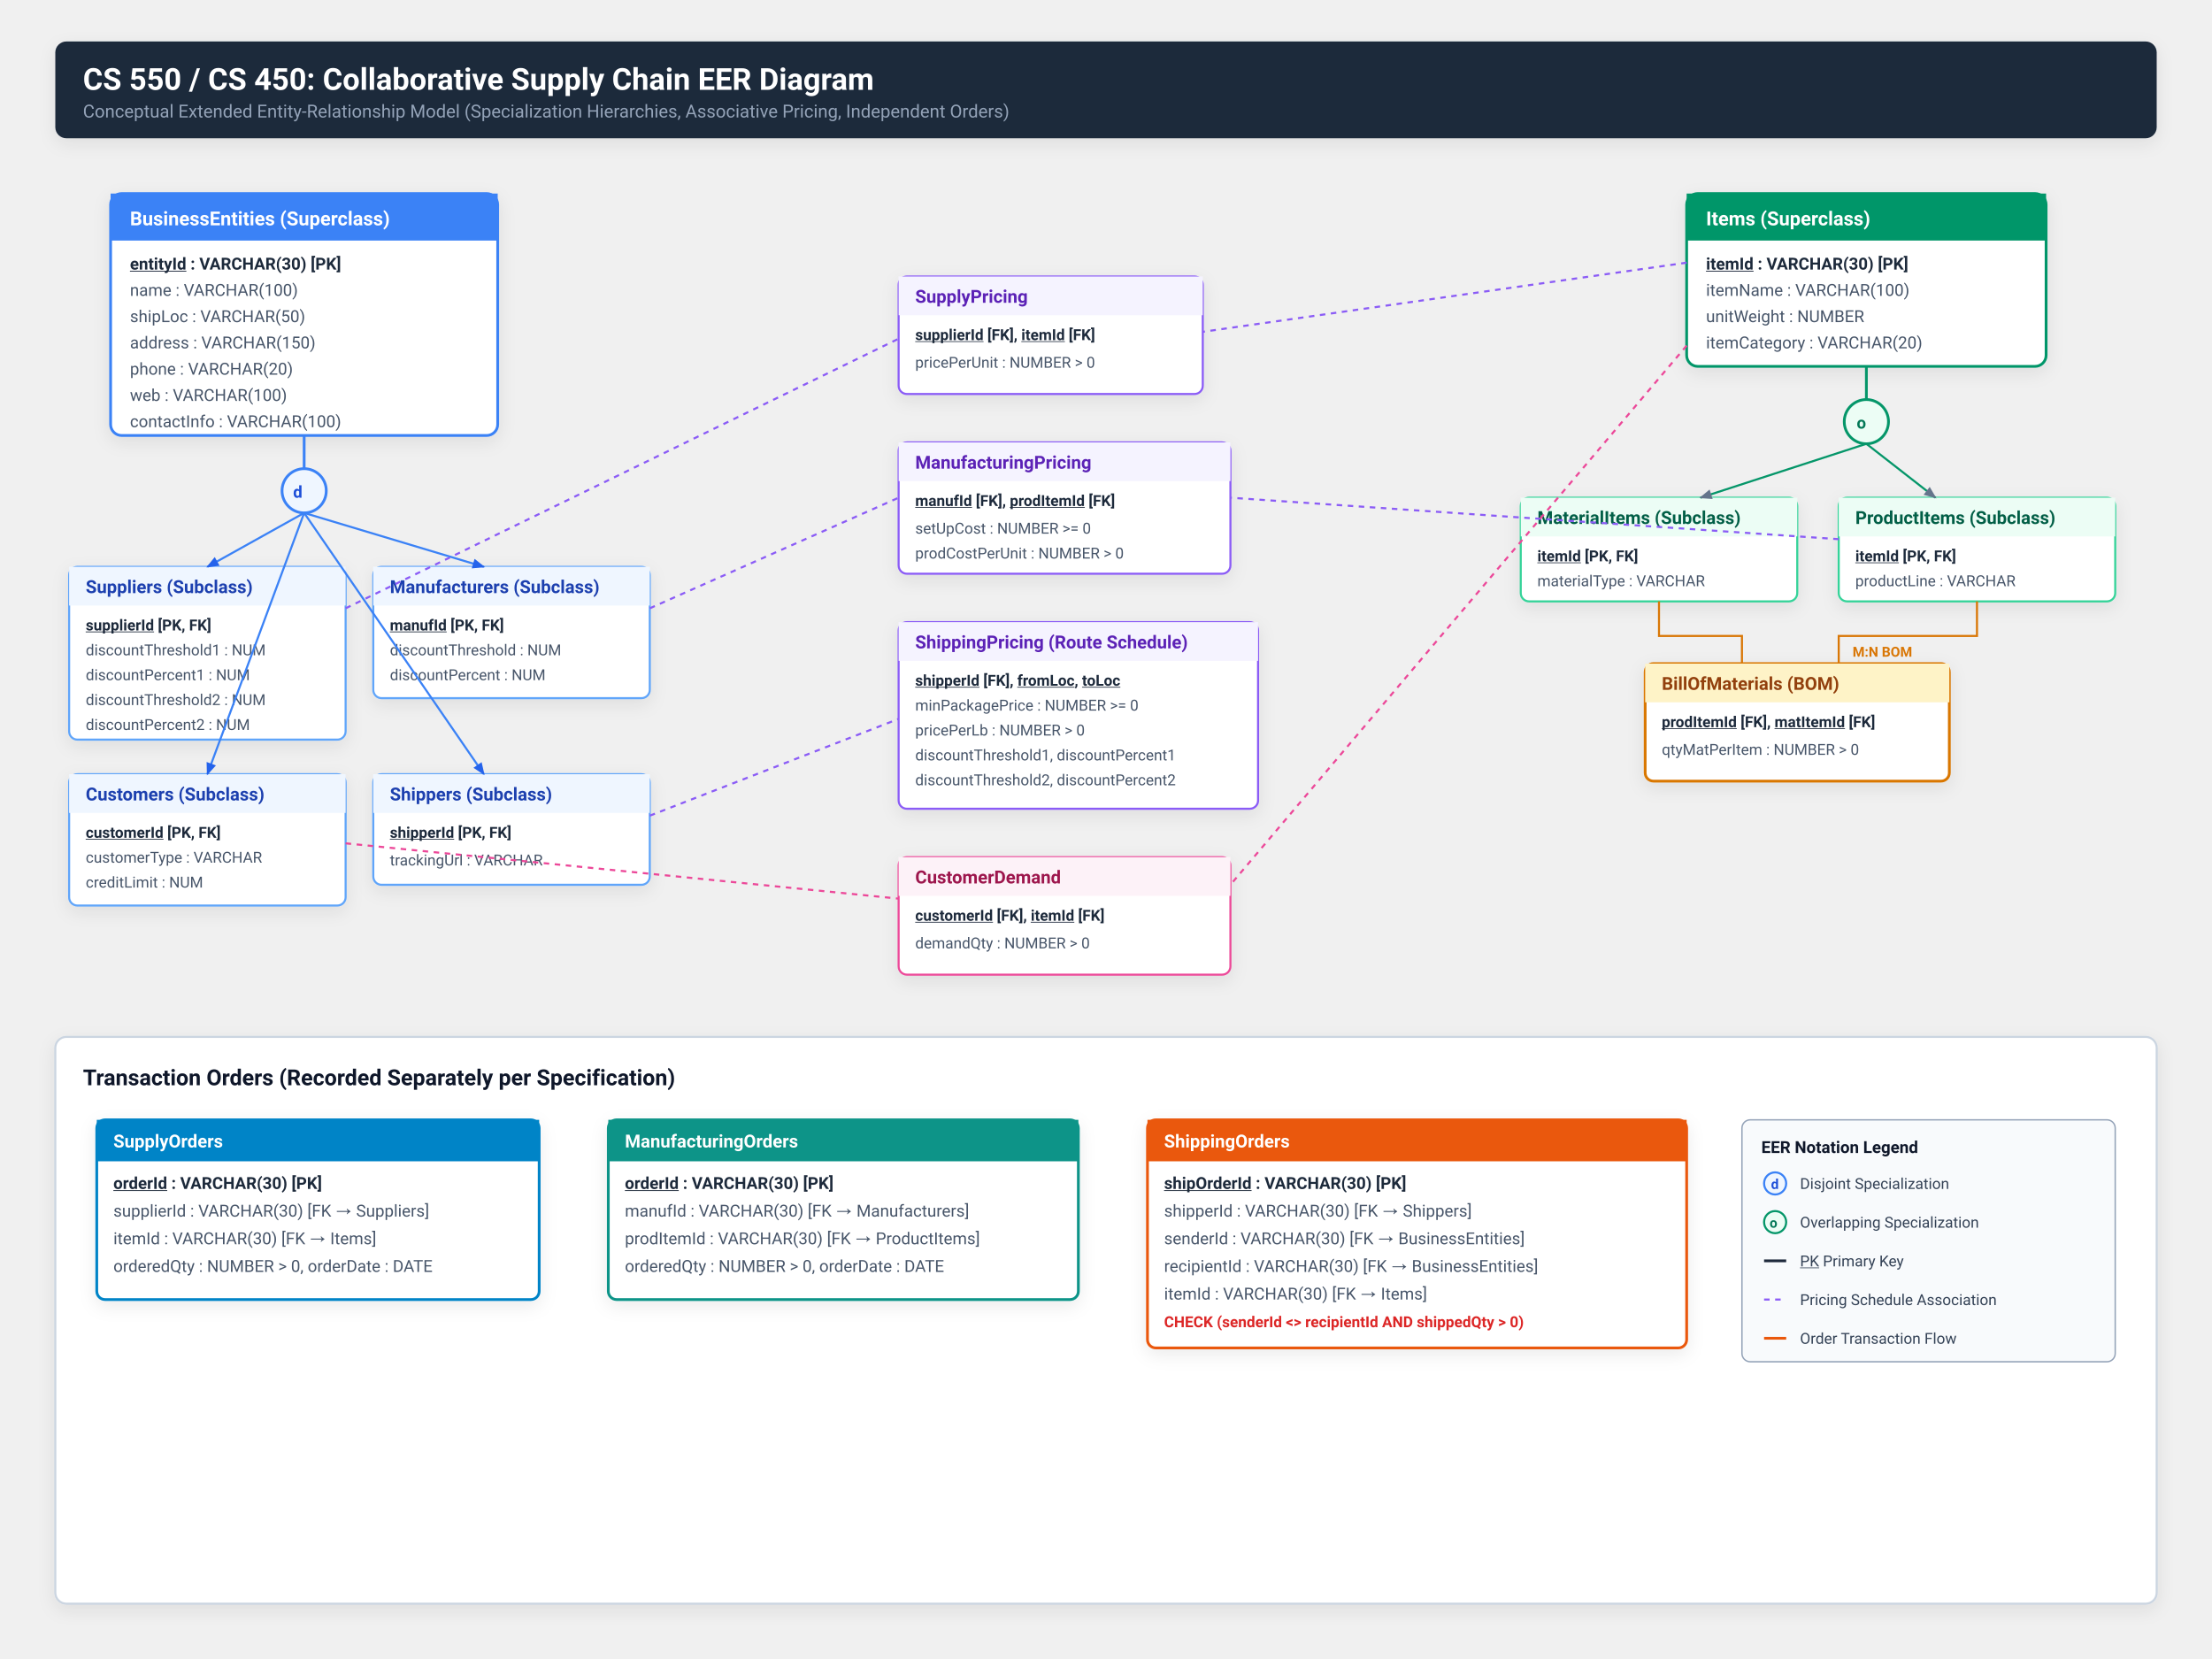
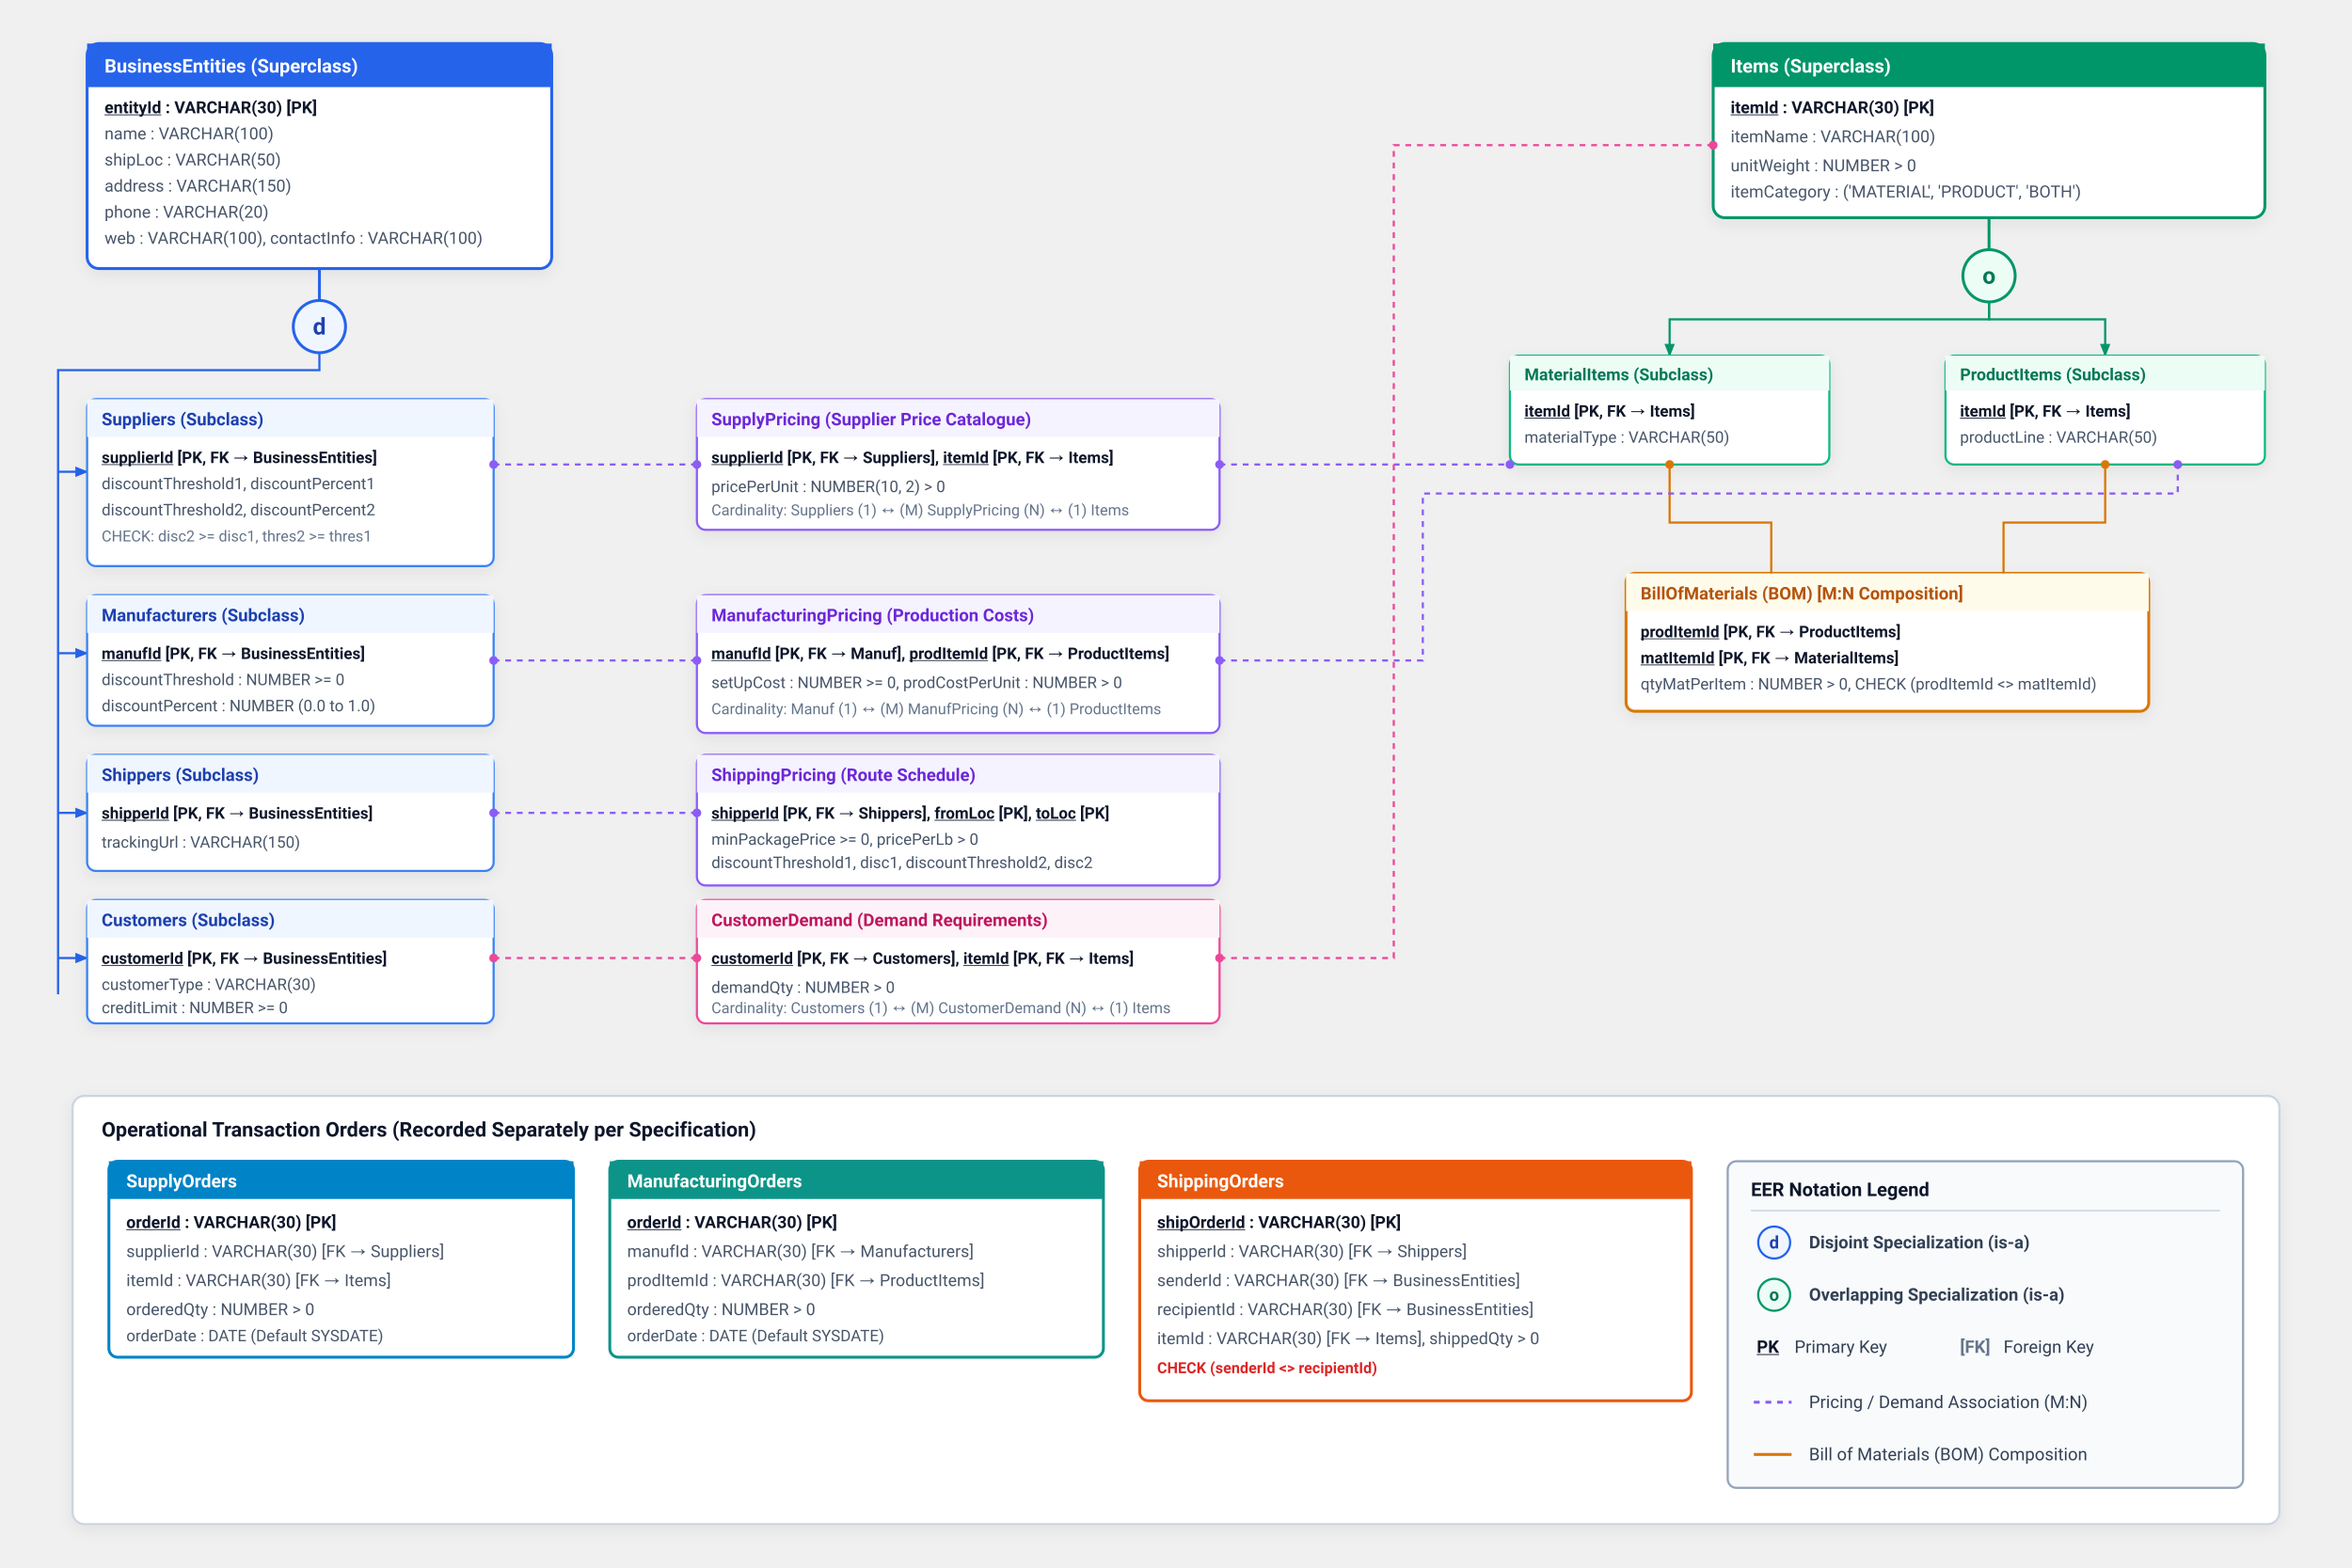
- <svg xmlns="http://www.w3.org/2000/svg" viewBox="0 0 1600 1200" width="100%" height="100%" style="background-color: #f8fafc; font-family: -apple-system, BlinkMacSystemFont, 'Segoe UI', Roboto, Helvetica, Arial, sans-serif;">
+ <svg xmlns="http://www.w3.org/2000/svg" viewBox="0 0 1620 1080" width="100%" height="100%" style="background-color: #f8fafc; font-family: -apple-system, BlinkMacSystemFont, 'Segoe UI', Roboto, Helvetica, Arial, sans-serif;">
  <defs>
    <filter id="shadow" x="-5%" y="-5%" width="110%" height="115%" filterUnits="userSpaceOnUse">
-       <feDropShadow dx="0" dy="4" stdDeviation="6" flood-color="#0f172a" flood-opacity="0.08" />
+       <feDropShadow dx="0" dy="3" stdDeviation="5" flood-color="#0f172a" flood-opacity="0.07" />
    </filter>
-     <marker id="arrow" viewBox="0 0 10 10" refX="9" refY="5" markerWidth="6" markerHeight="6" orient="auto-start-reverse">
-       <path d="M 0 1 L 10 5 L 0 9 z" fill="#64748b" />
-     </marker>
    <marker id="arrow-blue" viewBox="0 0 10 10" refX="9" refY="5" markerWidth="6" markerHeight="6" orient="auto-start-reverse">
      <path d="M 0 1 L 10 5 L 0 9 z" fill="#2563eb" />
    </marker>
-     <marker id="circle-marker" viewBox="0 0 10 10" refX="5" refY="5" markerWidth="6" markerHeight="6">
-       <circle cx="5" cy="5" r="3" fill="#64748b" />
+     <marker id="arrow-green" viewBox="0 0 10 10" refX="9" refY="5" markerWidth="6" markerHeight="6" orient="auto-start-reverse">
+       <path d="M 0 1 L 10 5 L 0 9 z" fill="#059669" />
+     </marker>
+     <marker id="arrow-purple" viewBox="0 0 10 10" refX="9" refY="5" markerWidth="6" markerHeight="6" orient="auto-start-reverse">
+       <path d="M 0 1 L 10 5 L 0 9 z" fill="#8b5cf6" />
    </marker>
  </defs>
-   <rect x="40" y="30" width="1520" height="70" rx="8" fill="#1e293b" filter="url(#shadow)" />
-   <text x="60" y="65" fill="#ffffff" font-size="22" font-weight="700">CS 550 / CS 450: Collaborative Supply Chain EER Diagram</text>
-   <text x="60" y="85" fill="#94a3b8" font-size="13">Conceptual Extended Entity-Relationship Model (Specialization Hierarchies, Associative Pricing, Independent Orders)</text>
-   <g transform="translate(80, 140)" filter="url(#shadow)">
-     <rect width="280" height="175" rx="8" fill="#ffffff" stroke="#3b82f6" stroke-width="2" />
-     <path d="M 0 0 L 280 0 L 280 34 L 0 34 Z" fill="#3b82f6" rx="8" />
-     <text x="14" y="23" fill="#ffffff" font-size="14" font-weight="700">BusinessEntities (Superclass)</text>
-     <text x="14" y="55" fill="#1e293b" font-size="12" font-weight="600">
+   <g transform="translate(60, 30)" filter="url(#shadow)">
+     <rect width="320" height="155" rx="8" fill="#ffffff" stroke="#2563eb" stroke-width="2" />
+     <path d="M 0 0 L 320 0 L 320 30 L 0 30 Z" fill="#2563eb" rx="8" />
+     <text x="12" y="20" fill="#ffffff" font-size="13" font-weight="700">BusinessEntities (Superclass)</text>
+     <text x="12" y="48" fill="#0f172a" font-size="11.5" font-weight="600">
      <tspan text-decoration="underline">entityId</tspan> : VARCHAR(30) [PK]</text>
-     <text x="14" y="74" fill="#475569" font-size="12">name : VARCHAR(100)</text>
-     <text x="14" y="93" fill="#475569" font-size="12">shipLoc : VARCHAR(50)</text>
-     <text x="14" y="112" fill="#475569" font-size="12">address : VARCHAR(150)</text>
-     <text x="14" y="131" fill="#475569" font-size="12">phone : VARCHAR(20)</text>
-     <text x="14" y="150" fill="#475569" font-size="12">web : VARCHAR(100)</text>
-     <text x="14" y="169" fill="#475569" font-size="12">contactInfo : VARCHAR(100)</text>
-   </g>
-   <circle cx="220" cy="355" r="16" fill="#eff6ff" stroke="#3b82f6" stroke-width="2" />
-   <text x="212" y="360" fill="#1d4ed8" font-size="12" font-weight="bold">d</text>
-   <line x1="220" y1="315" x2="220" y2="339" stroke="#3b82f6" stroke-width="2" />
-   <g transform="translate(50, 410)" filter="url(#shadow)">
-     <rect width="200" height="125" rx="6" fill="#ffffff" stroke="#60a5fa" stroke-width="1.5" />
-     <path d="M 0 0 L 200 0 L 200 28 L 0 28 Z" fill="#eff6ff" />
-     <text x="12" y="19" fill="#1e40af" font-size="13" font-weight="700">Suppliers (Subclass)</text>
-     <text x="12" y="46" fill="#1e293b" font-size="11" font-weight="600">
-       <tspan text-decoration="underline">supplierId</tspan> [PK, FK]</text>
-     <text x="12" y="64" fill="#475569" font-size="11">discountThreshold1 : NUM</text>
-     <text x="12" y="82" fill="#475569" font-size="11">discountPercent1 : NUM</text>
-     <text x="12" y="100" fill="#475569" font-size="11">discountThreshold2 : NUM</text>
-     <text x="12" y="118" fill="#475569" font-size="11">discountPercent2 : NUM</text>
-   </g>
-   <line x1="220" y1="371" x2="150" y2="410" stroke="#3b82f6" stroke-width="1.5" marker-end="url(#arrow-blue)" />
-   <g transform="translate(270, 410)" filter="url(#shadow)">
-     <rect width="200" height="95" rx="6" fill="#ffffff" stroke="#60a5fa" stroke-width="1.5" />
-     <path d="M 0 0 L 200 0 L 200 28 L 0 28 Z" fill="#eff6ff" />
-     <text x="12" y="19" fill="#1e40af" font-size="13" font-weight="700">Manufacturers (Subclass)</text>
-     <text x="12" y="46" fill="#1e293b" font-size="11" font-weight="600">
-       <tspan text-decoration="underline">manufId</tspan> [PK, FK]</text>
-     <text x="12" y="64" fill="#475569" font-size="11">discountThreshold : NUM</text>
-     <text x="12" y="82" fill="#475569" font-size="11">discountPercent : NUM</text>
-   </g>
-   <line x1="220" y1="371" x2="350" y2="410" stroke="#3b82f6" stroke-width="1.5" marker-end="url(#arrow-blue)" />
-   <g transform="translate(50, 560)" filter="url(#shadow)">
-     <rect width="200" height="95" rx="6" fill="#ffffff" stroke="#60a5fa" stroke-width="1.5" />
-     <path d="M 0 0 L 200 0 L 200 28 L 0 28 Z" fill="#eff6ff" />
-     <text x="12" y="19" fill="#1e40af" font-size="13" font-weight="700">Customers (Subclass)</text>
-     <text x="12" y="46" fill="#1e293b" font-size="11" font-weight="600">
-       <tspan text-decoration="underline">customerId</tspan> [PK, FK]</text>
-     <text x="12" y="64" fill="#475569" font-size="11">customerType : VARCHAR</text>
-     <text x="12" y="82" fill="#475569" font-size="11">creditLimit : NUM</text>
-   </g>
-   <line x1="220" y1="371" x2="150" y2="560" stroke="#3b82f6" stroke-width="1.5" marker-end="url(#arrow-blue)" />
-   <g transform="translate(270, 560)" filter="url(#shadow)">
-     <rect width="200" height="80" rx="6" fill="#ffffff" stroke="#60a5fa" stroke-width="1.5" />
-     <path d="M 0 0 L 200 0 L 200 28 L 0 28 Z" fill="#eff6ff" />
-     <text x="12" y="19" fill="#1e40af" font-size="13" font-weight="700">Shippers (Subclass)</text>
-     <text x="12" y="46" fill="#1e293b" font-size="11" font-weight="600">
-       <tspan text-decoration="underline">shipperId</tspan> [PK, FK]</text>
-     <text x="12" y="66" fill="#475569" font-size="11">trackingUrl : VARCHAR</text>
-   </g>
-   <line x1="220" y1="371" x2="350" y2="560" stroke="#3b82f6" stroke-width="1.5" marker-end="url(#arrow-blue)" />
-   <g transform="translate(1220, 140)" filter="url(#shadow)">
-     <rect width="260" height="125" rx="8" fill="#ffffff" stroke="#059669" stroke-width="2" />
-     <path d="M 0 0 L 260 0 L 260 34 L 0 34 Z" fill="#059669" rx="8" />
-     <text x="14" y="23" fill="#ffffff" font-size="14" font-weight="700">Items (Superclass)</text>
-     <text x="14" y="55" fill="#1e293b" font-size="12" font-weight="600">
+     <text x="12" y="66" fill="#475569" font-size="11.5">name : VARCHAR(100)</text>
+     <text x="12" y="84" fill="#475569" font-size="11.5">shipLoc : VARCHAR(50)</text>
+     <text x="12" y="102" fill="#475569" font-size="11.5">address : VARCHAR(150)</text>
+     <text x="12" y="120" fill="#475569" font-size="11.5">phone : VARCHAR(20)</text>
+     <text x="12" y="138" fill="#475569" font-size="11.5">web : VARCHAR(100), contactInfo : VARCHAR(100)</text>
+   </g>
+   <line x1="220" y1="185" x2="220" y2="207" stroke="#2563eb" stroke-width="2" />
+   <circle cx="220" cy="225" r="18" fill="#eff6ff" stroke="#2563eb" stroke-width="2" />
+   <text x="220" y="225" text-anchor="middle" dominant-baseline="central" alignment-baseline="central" fill="#1e40af" font-size="16" font-weight="bold">d</text>
+   <path d="M 220 243 L 220 255 L 40 255 L 40 685" fill="none" stroke="#2563eb" stroke-width="1.5" />
+   <path d="M 40 325 L 60 325" fill="none" stroke="#2563eb" stroke-width="1.5" marker-end="url(#arrow-blue)" />
+   <g transform="translate(60, 275)" filter="url(#shadow)">
+     <rect width="280" height="115" rx="6" fill="#ffffff" stroke="#3b82f6" stroke-width="1.5" />
+     <path d="M 0 0 L 280 0 L 280 26 L 0 26 Z" fill="#eff6ff" />
+     <text x="10" y="18" fill="#1e40af" font-size="12" font-weight="700">Suppliers (Subclass)</text>
+     <text x="10" y="44" fill="#0f172a" font-size="11" font-weight="600">
+       <tspan text-decoration="underline">supplierId</tspan> [PK, FK → BusinessEntities]</text>
+     <text x="10" y="62" fill="#475569" font-size="11">discountThreshold1, discountPercent1</text>
+     <text x="10" y="80" fill="#475569" font-size="11">discountThreshold2, discountPercent2</text>
+     <text x="10" y="98" fill="#64748b" font-size="10.5">CHECK: disc2 &gt;= disc1, thres2 &gt;= thres1</text>
+   </g>
+   <path d="M 40 450 L 60 450" fill="none" stroke="#2563eb" stroke-width="1.5" marker-end="url(#arrow-blue)" />
+   <g transform="translate(60, 410)" filter="url(#shadow)">
+     <rect width="280" height="90" rx="6" fill="#ffffff" stroke="#3b82f6" stroke-width="1.5" />
+     <path d="M 0 0 L 280 0 L 280 26 L 0 26 Z" fill="#eff6ff" />
+     <text x="10" y="18" fill="#1e40af" font-size="12" font-weight="700">Manufacturers (Subclass)</text>
+     <text x="10" y="44" fill="#0f172a" font-size="11" font-weight="600">
+       <tspan text-decoration="underline">manufId</tspan> [PK, FK → BusinessEntities]</text>
+     <text x="10" y="62" fill="#475569" font-size="11">discountThreshold : NUMBER &gt;= 0</text>
+     <text x="10" y="80" fill="#475569" font-size="11">discountPercent : NUMBER (0.0 to 1.0)</text>
+   </g>
+   <path d="M 40 560 L 60 560" fill="none" stroke="#2563eb" stroke-width="1.5" marker-end="url(#arrow-blue)" />
+   <g transform="translate(60, 520)" filter="url(#shadow)">
+     <rect width="280" height="80" rx="6" fill="#ffffff" stroke="#3b82f6" stroke-width="1.5" />
+     <path d="M 0 0 L 280 0 L 280 26 L 0 26 Z" fill="#eff6ff" />
+     <text x="10" y="18" fill="#1e40af" font-size="12" font-weight="700">Shippers (Subclass)</text>
+     <text x="10" y="44" fill="#0f172a" font-size="11" font-weight="600">
+       <tspan text-decoration="underline">shipperId</tspan> [PK, FK → BusinessEntities]</text>
+     <text x="10" y="64" fill="#475569" font-size="11">trackingUrl : VARCHAR(150)</text>
+   </g>
+   <path d="M 40 660 L 60 660" fill="none" stroke="#2563eb" stroke-width="1.5" marker-end="url(#arrow-blue)" />
+   <g transform="translate(60, 620)" filter="url(#shadow)">
+     <rect width="280" height="85" rx="6" fill="#ffffff" stroke="#3b82f6" stroke-width="1.5" />
+     <path d="M 0 0 L 280 0 L 280 26 L 0 26 Z" fill="#eff6ff" />
+     <text x="10" y="18" fill="#1e40af" font-size="12" font-weight="700">Customers (Subclass)</text>
+     <text x="10" y="44" fill="#0f172a" font-size="11" font-weight="600">
+       <tspan text-decoration="underline">customerId</tspan> [PK, FK → BusinessEntities]</text>
+     <text x="10" y="62" fill="#475569" font-size="11">customerType : VARCHAR(30)</text>
+     <text x="10" y="78" fill="#475569" font-size="11">creditLimit : NUMBER &gt;= 0</text>
+   </g>
+   <g transform="translate(480, 275)" filter="url(#shadow)">
+     <rect width="360" height="90" rx="6" fill="#ffffff" stroke="#8b5cf6" stroke-width="1.5" />
+     <path d="M 0 0 L 360 0 L 360 26 L 0 26 Z" fill="#f5f3ff" />
+     <text x="10" y="18" fill="#6d28d9" font-size="12" font-weight="700">SupplyPricing (Supplier Price Catalogue)</text>
+     <text x="10" y="44" fill="#0f172a" font-size="11" font-weight="600">
+       <tspan text-decoration="underline">supplierId</tspan> [PK, FK → Suppliers], <tspan text-decoration="underline">itemId</tspan> [PK, FK → Items]</text>
+     <text x="10" y="64" fill="#475569" font-size="11">pricePerUnit : NUMBER(10, 2) &gt; 0</text>
+     <text x="10" y="80" fill="#64748b" font-size="10.5">Cardinality: Suppliers (1) ↔ (M) SupplyPricing (N) ↔ (1) Items</text>
+   </g>
+   <line x1="340" y1="320" x2="480" y2="320" stroke="#8b5cf6" stroke-width="1.5" stroke-dasharray="4" />
+   <circle cx="340" cy="320" r="3" fill="#8b5cf6" />
+   <circle cx="480" cy="320" r="3" fill="#8b5cf6" />
+   <g transform="translate(480, 410)" filter="url(#shadow)">
+     <rect width="360" height="95" rx="6" fill="#ffffff" stroke="#8b5cf6" stroke-width="1.5" />
+     <path d="M 0 0 L 360 0 L 360 26 L 0 26 Z" fill="#f5f3ff" />
+     <text x="10" y="18" fill="#6d28d9" font-size="12" font-weight="700">ManufacturingPricing (Production Costs)</text>
+     <text x="10" y="44" fill="#0f172a" font-size="11" font-weight="600">
+       <tspan text-decoration="underline">manufId</tspan> [PK, FK → Manuf], <tspan text-decoration="underline">prodItemId</tspan> [PK, FK → ProductItems]</text>
+     <text x="10" y="64" fill="#475569" font-size="11">setUpCost : NUMBER &gt;= 0, prodCostPerUnit : NUMBER &gt; 0</text>
+     <text x="10" y="82" fill="#64748b" font-size="10.5">Cardinality: Manuf (1) ↔ (M) ManufPricing (N) ↔ (1) ProductItems</text>
+   </g>
+   <line x1="340" y1="455" x2="480" y2="455" stroke="#8b5cf6" stroke-width="1.5" stroke-dasharray="4" />
+   <circle cx="340" cy="455" r="3" fill="#8b5cf6" />
+   <circle cx="480" cy="455" r="3" fill="#8b5cf6" />
+   <g transform="translate(480, 520)" filter="url(#shadow)">
+     <rect width="360" height="90" rx="6" fill="#ffffff" stroke="#8b5cf6" stroke-width="1.5" />
+     <path d="M 0 0 L 360 0 L 360 26 L 0 26 Z" fill="#f5f3ff" />
+     <text x="10" y="18" fill="#6d28d9" font-size="12" font-weight="700">ShippingPricing (Route Schedule)</text>
+     <text x="10" y="44" fill="#0f172a" font-size="11" font-weight="600">
+       <tspan text-decoration="underline">shipperId</tspan> [PK, FK → Shippers], <tspan text-decoration="underline">fromLoc</tspan> [PK], <tspan text-decoration="underline">toLoc</tspan> [PK]</text>
+     <text x="10" y="62" fill="#475569" font-size="11">minPackagePrice &gt;= 0, pricePerLb &gt; 0</text>
+     <text x="10" y="78" fill="#475569" font-size="11">discountThreshold1, disc1, discountThreshold2, disc2</text>
+   </g>
+   <line x1="340" y1="560" x2="480" y2="560" stroke="#8b5cf6" stroke-width="1.5" stroke-dasharray="4" />
+   <circle cx="340" cy="560" r="3" fill="#8b5cf6" />
+   <circle cx="480" cy="560" r="3" fill="#8b5cf6" />
+   <g transform="translate(480, 620)" filter="url(#shadow)">
+     <rect width="360" height="85" rx="6" fill="#ffffff" stroke="#ec4899" stroke-width="1.5" />
+     <path d="M 0 0 L 360 0 L 360 26 L 0 26 Z" fill="#fdf2f8" />
+     <text x="10" y="18" fill="#be185d" font-size="12" font-weight="700">CustomerDemand (Demand Requirements)</text>
+     <text x="10" y="44" fill="#0f172a" font-size="11" font-weight="600">
+       <tspan text-decoration="underline">customerId</tspan> [PK, FK → Customers], <tspan text-decoration="underline">itemId</tspan> [PK, FK → Items]</text>
+     <text x="10" y="64" fill="#475569" font-size="11">demandQty : NUMBER &gt; 0</text>
+     <text x="10" y="78" fill="#64748b" font-size="10.5">Cardinality: Customers (1) ↔ (M) CustomerDemand (N) ↔ (1) Items</text>
+   </g>
+   <line x1="340" y1="660" x2="480" y2="660" stroke="#ec4899" stroke-width="1.5" stroke-dasharray="4" />
+   <circle cx="340" cy="660" r="3" fill="#ec4899" />
+   <circle cx="480" cy="660" r="3" fill="#ec4899" />
+   <g transform="translate(1180, 30)" filter="url(#shadow)">
+     <rect width="380" height="120" rx="8" fill="#ffffff" stroke="#059669" stroke-width="2" />
+     <path d="M 0 0 L 380 0 L 380 30 L 0 30 Z" fill="#059669" rx="8" />
+     <text x="12" y="20" fill="#ffffff" font-size="13" font-weight="700">Items (Superclass)</text>
+     <text x="12" y="48" fill="#0f172a" font-size="11.5" font-weight="600">
      <tspan text-decoration="underline">itemId</tspan> : VARCHAR(30) [PK]</text>
-     <text x="14" y="74" fill="#475569" font-size="12">itemName : VARCHAR(100)</text>
-     <text x="14" y="93" fill="#475569" font-size="12">unitWeight : NUMBER</text>
-     <text x="14" y="112" fill="#475569" font-size="12">itemCategory : VARCHAR(20)</text>
-   </g>
-   <circle cx="1350" cy="305" r="16" fill="#ecfdf5" stroke="#059669" stroke-width="2" />
-   <text x="1343" y="310" fill="#047857" font-size="12" font-weight="bold">o</text>
-   <line x1="1350" y1="265" x2="1350" y2="289" stroke="#059669" stroke-width="2" />
-   <g transform="translate(1100, 360)" filter="url(#shadow)">
-     <rect width="200" height="75" rx="6" fill="#ffffff" stroke="#34d399" stroke-width="1.5" />
-     <path d="M 0 0 L 200 0 L 200 28 L 0 28 Z" fill="#ecfdf5" />
-     <text x="12" y="19" fill="#065f46" font-size="13" font-weight="700">MaterialItems (Subclass)</text>
-     <text x="12" y="46" fill="#1e293b" font-size="11" font-weight="600">
-       <tspan text-decoration="underline">itemId</tspan> [PK, FK]</text>
-     <text x="12" y="64" fill="#475569" font-size="11">materialType : VARCHAR</text>
-   </g>
-   <line x1="1350" y1="321" x2="1230" y2="360" stroke="#059669" stroke-width="1.5" marker-end="url(#arrow)" />
-   <g transform="translate(1330, 360)" filter="url(#shadow)">
-     <rect width="200" height="75" rx="6" fill="#ffffff" stroke="#34d399" stroke-width="1.5" />
-     <path d="M 0 0 L 200 0 L 200 28 L 0 28 Z" fill="#ecfdf5" />
-     <text x="12" y="19" fill="#065f46" font-size="13" font-weight="700">ProductItems (Subclass)</text>
-     <text x="12" y="46" fill="#1e293b" font-size="11" font-weight="600">
-       <tspan text-decoration="underline">itemId</tspan> [PK, FK]</text>
-     <text x="12" y="64" fill="#475569" font-size="11">productLine : VARCHAR</text>
-   </g>
-   <line x1="1350" y1="321" x2="1400" y2="360" stroke="#059669" stroke-width="1.5" marker-end="url(#arrow)" />
-   <g transform="translate(1190, 480)" filter="url(#shadow)">
-     <rect width="220" height="85" rx="6" fill="#ffffff" stroke="#d97706" stroke-width="2" />
-     <path d="M 0 0 L 220 0 L 220 28 L 0 28 Z" fill="#fef3c7" />
-     <text x="12" y="19" fill="#92400e" font-size="13" font-weight="700">BillOfMaterials (BOM)</text>
-     <text x="12" y="46" fill="#1e293b" font-size="11" font-weight="600">
-       <tspan text-decoration="underline">prodItemId</tspan> [FK], <tspan text-decoration="underline">matItemId</tspan> [FK]</text>
-     <text x="12" y="66" fill="#475569" font-size="11">qtyMatPerItem : NUMBER &gt; 0</text>
-   </g>
-   <path d="M 1430 435 L 1430 460 L 1330 460 L 1330 480" fill="none" stroke="#d97706" stroke-width="1.5" />
-   <path d="M 1200 435 L 1200 460 L 1260 460 L 1260 480" fill="none" stroke="#d97706" stroke-width="1.5" />
-   <text x="1340" y="475" fill="#d97706" font-size="10" font-weight="bold">M:N BOM</text>
-   <g transform="translate(650, 200)" filter="url(#shadow)">
-     <rect width="220" height="85" rx="6" fill="#ffffff" stroke="#8b5cf6" stroke-width="1.5" />
-     <path d="M 0 0 L 220 0 L 220 28 L 0 28 Z" fill="#f5f3ff" />
-     <text x="12" y="19" fill="#5b21b6" font-size="13" font-weight="700">SupplyPricing</text>
-     <text x="12" y="46" fill="#1e293b" font-size="11" font-weight="600">
-       <tspan text-decoration="underline">supplierId</tspan> [FK], <tspan text-decoration="underline">itemId</tspan> [FK]</text>
-     <text x="12" y="66" fill="#475569" font-size="11">pricePerUnit : NUMBER &gt; 0</text>
-   </g>
-   <line x1="250" y1="440" x2="650" y2="245" stroke="#8b5cf6" stroke-width="1.5" stroke-dasharray="4" />
-   <line x1="1220" y1="190" x2="870" y2="240" stroke="#8b5cf6" stroke-width="1.5" stroke-dasharray="4" />
-   <g transform="translate(650, 320)" filter="url(#shadow)">
-     <rect width="240" height="95" rx="6" fill="#ffffff" stroke="#8b5cf6" stroke-width="1.5" />
-     <path d="M 0 0 L 240 0 L 240 28 L 0 28 Z" fill="#f5f3ff" />
-     <text x="12" y="19" fill="#5b21b6" font-size="13" font-weight="700">ManufacturingPricing</text>
-     <text x="12" y="46" fill="#1e293b" font-size="11" font-weight="600">
-       <tspan text-decoration="underline">manufId</tspan> [FK], <tspan text-decoration="underline">prodItemId</tspan> [FK]</text>
-     <text x="12" y="66" fill="#475569" font-size="11">setUpCost : NUMBER &gt;= 0</text>
-     <text x="12" y="84" fill="#475569" font-size="11">prodCostPerUnit : NUMBER &gt; 0</text>
-   </g>
-   <line x1="470" y1="440" x2="650" y2="360" stroke="#8b5cf6" stroke-width="1.5" stroke-dasharray="4" />
-   <line x1="1330" y1="390" x2="890" y2="360" stroke="#8b5cf6" stroke-width="1.5" stroke-dasharray="4" />
-   <g transform="translate(650, 450)" filter="url(#shadow)">
-     <rect width="260" height="135" rx="6" fill="#ffffff" stroke="#8b5cf6" stroke-width="1.5" />
-     <path d="M 0 0 L 260 0 L 260 28 L 0 28 Z" fill="#f5f3ff" />
-     <text x="12" y="19" fill="#5b21b6" font-size="13" font-weight="700">ShippingPricing (Route Schedule)</text>
-     <text x="12" y="46" fill="#1e293b" font-size="11" font-weight="600">
-       <tspan text-decoration="underline">shipperId</tspan> [FK], <tspan text-decoration="underline">fromLoc</tspan>, <tspan text-decoration="underline">toLoc</tspan>
-     </text>
-     <text x="12" y="64" fill="#475569" font-size="11">minPackagePrice : NUMBER &gt;= 0</text>
-     <text x="12" y="82" fill="#475569" font-size="11">pricePerLb : NUMBER &gt; 0</text>
-     <text x="12" y="100" fill="#475569" font-size="11">discountThreshold1, discountPercent1</text>
-     <text x="12" y="118" fill="#475569" font-size="11">discountThreshold2, discountPercent2</text>
-   </g>
-   <line x1="470" y1="590" x2="650" y2="520" stroke="#8b5cf6" stroke-width="1.5" stroke-dasharray="4" />
-   <g transform="translate(650, 620)" filter="url(#shadow)">
-     <rect width="240" height="85" rx="6" fill="#ffffff" stroke="#ec4899" stroke-width="1.5" />
-     <path d="M 0 0 L 240 0 L 240 28 L 0 28 Z" fill="#fdf2f8" />
-     <text x="12" y="19" fill="#9d174d" font-size="13" font-weight="700">CustomerDemand</text>
-     <text x="12" y="46" fill="#1e293b" font-size="11" font-weight="600">
-       <tspan text-decoration="underline">customerId</tspan> [FK], <tspan text-decoration="underline">itemId</tspan> [FK]</text>
-     <text x="12" y="66" fill="#475569" font-size="11">demandQty : NUMBER &gt; 0</text>
-   </g>
-   <line x1="250" y1="610" x2="650" y2="650" stroke="#ec4899" stroke-width="1.5" stroke-dasharray="4" />
-   <line x1="1220" y1="250" x2="890" y2="640" stroke="#ec4899" stroke-width="1.5" stroke-dasharray="4" />
-   <rect x="40" y="750" width="1520" height="410" rx="8" fill="#ffffff" stroke="#cbd5e1" stroke-width="1.5" filter="url(#shadow)" />
-   <text x="60" y="785" fill="#0f172a" font-size="16" font-weight="700">Transaction Orders (Recorded Separately per Specification)</text>
-   <g transform="translate(70, 810)" filter="url(#shadow)">
-     <rect width="320" height="130" rx="6" fill="#ffffff" stroke="#0284c7" stroke-width="2" />
-     <path d="M 0 0 L 320 0 L 320 30 L 0 30 Z" fill="#0284c7" />
-     <text x="12" y="20" fill="#ffffff" font-size="13" font-weight="700">SupplyOrders</text>
-     <text x="12" y="50" fill="#1e293b" font-size="12" font-weight="600">
-       <tspan text-decoration="underline">orderId</tspan> : VARCHAR(30) [PK]</text>
-     <text x="12" y="70" fill="#475569" font-size="12">supplierId : VARCHAR(30) [FK → Suppliers]</text>
-     <text x="12" y="90" fill="#475569" font-size="12">itemId : VARCHAR(30) [FK → Items]</text>
-     <text x="12" y="110" fill="#475569" font-size="12">orderedQty : NUMBER &gt; 0, orderDate : DATE</text>
-   </g>
-   <g transform="translate(440, 810)" filter="url(#shadow)">
-     <rect width="340" height="130" rx="6" fill="#ffffff" stroke="#0d9488" stroke-width="2" />
-     <path d="M 0 0 L 340 0 L 340 30 L 0 30 Z" fill="#0d9488" />
-     <text x="12" y="20" fill="#ffffff" font-size="13" font-weight="700">ManufacturingOrders</text>
-     <text x="12" y="50" fill="#1e293b" font-size="12" font-weight="600">
-       <tspan text-decoration="underline">orderId</tspan> : VARCHAR(30) [PK]</text>
-     <text x="12" y="70" fill="#475569" font-size="12">manufId : VARCHAR(30) [FK → Manufacturers]</text>
-     <text x="12" y="90" fill="#475569" font-size="12">prodItemId : VARCHAR(30) [FK → ProductItems]</text>
-     <text x="12" y="110" fill="#475569" font-size="12">orderedQty : NUMBER &gt; 0, orderDate : DATE</text>
-   </g>
-   <g transform="translate(830, 810)" filter="url(#shadow)">
-     <rect width="390" height="165" rx="6" fill="#ffffff" stroke="#ea580c" stroke-width="2" />
-     <path d="M 0 0 L 390 0 L 390 30 L 0 30 Z" fill="#ea580c" />
-     <text x="12" y="20" fill="#ffffff" font-size="13" font-weight="700">ShippingOrders</text>
-     <text x="12" y="50" fill="#1e293b" font-size="12" font-weight="600">
-       <tspan text-decoration="underline">shipOrderId</tspan> : VARCHAR(30) [PK]</text>
-     <text x="12" y="70" fill="#475569" font-size="12">shipperId : VARCHAR(30) [FK → Shippers]</text>
-     <text x="12" y="90" fill="#475569" font-size="12">senderId : VARCHAR(30) [FK → BusinessEntities]</text>
-     <text x="12" y="110" fill="#475569" font-size="12">recipientId : VARCHAR(30) [FK → BusinessEntities]</text>
-     <text x="12" y="130" fill="#475569" font-size="12">itemId : VARCHAR(30) [FK → Items]</text>
-     <text x="12" y="150" fill="#dc2626" font-size="11" font-weight="600">CHECK (senderId &lt;&gt; recipientId AND shippedQty &gt; 0)</text>
-   </g>
-   <g transform="translate(1260, 810)">
-     <rect width="270" height="175" rx="6" fill="#f8fafc" stroke="#94a3b8" stroke-width="1" />
-     <text x="14" y="24" fill="#0f172a" font-size="12" font-weight="700">EER Notation Legend</text>
-     <circle cx="24" cy="46" r="8" fill="#eff6ff" stroke="#3b82f6" stroke-width="1.5" />
-     <text x="21" y="50" fill="#1d4ed8" font-size="10" font-weight="bold">d</text>
-     <text x="42" y="50" fill="#334155" font-size="11">Disjoint Specialization</text>
-     <circle cx="24" cy="74" r="8" fill="#ecfdf5" stroke="#059669" stroke-width="1.5" />
-     <text x="20" y="78" fill="#047857" font-size="10" font-weight="bold">o</text>
-     <text x="42" y="78" fill="#334155" font-size="11">Overlapping Specialization</text>
-     <line x1="16" y1="102" x2="32" y2="102" stroke="#1e293b" stroke-width="2" />
-     <text x="42" y="106" fill="#334155" font-size="11">
-       <tspan text-decoration="underline">PK</tspan> Primary Key</text>
-     <line x1="16" y1="130" x2="32" y2="130" stroke="#8b5cf6" stroke-width="1.5" stroke-dasharray="4" />
-     <text x="42" y="134" fill="#334155" font-size="11">Pricing Schedule Association</text>
-     <line x1="16" y1="158" x2="32" y2="158" stroke="#ea580c" stroke-width="2" />
-     <text x="42" y="162" fill="#334155" font-size="11">Order Transaction Flow</text>
+     <text x="12" y="68" fill="#475569" font-size="11.5">itemName : VARCHAR(100)</text>
+     <text x="12" y="88" fill="#475569" font-size="11.5">unitWeight : NUMBER &gt; 0</text>
+     <text x="12" y="106" fill="#475569" font-size="11.5">itemCategory : ('MATERIAL', 'PRODUCT', 'BOTH')</text>
+   </g>
+   <line x1="1370" y1="150" x2="1370" y2="172" stroke="#059669" stroke-width="2" />
+   <circle cx="1370" cy="190" r="18" fill="#ecfdf5" stroke="#059669" stroke-width="2" />
+   <text x="1370" y="190" text-anchor="middle" dominant-baseline="central" alignment-baseline="central" fill="#047857" font-size="16" font-weight="bold">o</text>
+   <path d="M 1370 208 L 1370 220 L 1150 220 L 1150 245" fill="none" stroke="#059669" stroke-width="1.5" marker-end="url(#arrow-green)" />
+   <path d="M 1370 208 L 1370 220 L 1450 220 L 1450 245" fill="none" stroke="#059669" stroke-width="1.5" marker-end="url(#arrow-green)" />
+   <g transform="translate(1040, 245)" filter="url(#shadow)">
+     <rect width="220" height="75" rx="6" fill="#ffffff" stroke="#10b981" stroke-width="1.5" />
+     <path d="M 0 0 L 220 0 L 220 24 L 0 24 Z" fill="#ecfdf5" />
+     <text x="10" y="17" fill="#047857" font-size="11.5" font-weight="700">MaterialItems (Subclass)</text>
+     <text x="10" y="42" fill="#0f172a" font-size="11" font-weight="600">
+       <tspan text-decoration="underline">itemId</tspan> [PK, FK → Items]</text>
+     <text x="10" y="60" fill="#475569" font-size="11">materialType : VARCHAR(50)</text>
+   </g>
+   <g transform="translate(1340, 245)" filter="url(#shadow)">
+     <rect width="220" height="75" rx="6" fill="#ffffff" stroke="#10b981" stroke-width="1.5" />
+     <path d="M 0 0 L 220 0 L 220 24 L 0 24 Z" fill="#ecfdf5" />
+     <text x="10" y="17" fill="#047857" font-size="11.5" font-weight="700">ProductItems (Subclass)</text>
+     <text x="10" y="42" fill="#0f172a" font-size="11" font-weight="600">
+       <tspan text-decoration="underline">itemId</tspan> [PK, FK → Items]</text>
+     <text x="10" y="60" fill="#475569" font-size="11">productLine : VARCHAR(50)</text>
+   </g>
+   <g transform="translate(1120, 395)" filter="url(#shadow)">
+     <rect width="360" height="95" rx="6" fill="#ffffff" stroke="#d97706" stroke-width="2" />
+     <path d="M 0 0 L 360 0 L 360 26 L 0 26 Z" fill="#fffbeb" />
+     <text x="10" y="18" fill="#b45309" font-size="12" font-weight="700">BillOfMaterials (BOM) [M:N Composition]</text>
+     <text x="10" y="44" fill="#0f172a" font-size="11" font-weight="600">
+       <tspan text-decoration="underline">prodItemId</tspan> [PK, FK → ProductItems]</text>
+     <text x="10" y="62" fill="#0f172a" font-size="11" font-weight="600">
+       <tspan text-decoration="underline">matItemId</tspan> [PK, FK → MaterialItems]</text>
+     <text x="10" y="80" fill="#475569" font-size="11">qtyMatPerItem : NUMBER &gt; 0, CHECK (prodItemId &lt;&gt; matItemId)</text>
+   </g>
+   <path d="M 1150 320 L 1150 360 L 1220 360 L 1220 395" fill="none" stroke="#d97706" stroke-width="1.5" />
+   <circle cx="1150" cy="320" r="3" fill="#d97706" />
+   <path d="M 1450 320 L 1450 360 L 1380 360 L 1380 395" fill="none" stroke="#d97706" stroke-width="1.5" />
+   <circle cx="1450" cy="320" r="3" fill="#d97706" />
+   <path d="M 840 320 L 1040 320" fill="none" stroke="#8b5cf6" stroke-width="1.5" stroke-dasharray="4" />
+   <circle cx="840" cy="320" r="3" fill="#8b5cf6" />
+   <circle cx="1040" cy="320" r="3" fill="#8b5cf6" />
+   <path d="M 840 455 L 980 455 L 980 340 L 1500 340 L 1500 320" fill="none" stroke="#8b5cf6" stroke-width="1.5" stroke-dasharray="4" />
+   <circle cx="840" cy="455" r="3" fill="#8b5cf6" />
+   <circle cx="1500" cy="320" r="3" fill="#8b5cf6" />
+   <path d="M 840 660 L 960 660 L 960 100 L 1180 100" fill="none" stroke="#ec4899" stroke-width="1.5" stroke-dasharray="4" />
+   <circle cx="840" cy="660" r="3" fill="#ec4899" />
+   <circle cx="1180" cy="100" r="3" fill="#ec4899" />
+   <g transform="translate(50, 755)" filter="url(#shadow)">
+     <rect width="1520" height="295" rx="8" fill="#ffffff" stroke="#cbd5e1" stroke-width="1.5" />
+     <text x="20" y="28" fill="#0f172a" font-size="14" font-weight="700">Operational Transaction Orders (Recorded Separately per Specification)</text>
+     <g transform="translate(25, 45)">
+       <rect width="320" height="135" rx="6" fill="#ffffff" stroke="#0284c7" stroke-width="2" />
+       <path d="M 0 0 L 320 0 L 320 26 L 0 26 Z" fill="#0284c7" />
+       <text x="12" y="18" fill="#ffffff" font-size="12.5" font-weight="700">SupplyOrders</text>
+       <text x="12" y="46" fill="#0f172a" font-size="11.5" font-weight="600">
+         <tspan text-decoration="underline">orderId</tspan> : VARCHAR(30) [PK]</text>
+       <text x="12" y="66" fill="#475569" font-size="11.5">supplierId : VARCHAR(30) [FK → Suppliers]</text>
+       <text x="12" y="86" fill="#475569" font-size="11.5">itemId : VARCHAR(30) [FK → Items]</text>
+       <text x="12" y="106" fill="#475569" font-size="11.5">orderedQty : NUMBER &gt; 0</text>
+       <text x="12" y="124" fill="#475569" font-size="11">orderDate : DATE (Default SYSDATE)</text>
+     </g>
+     <g transform="translate(370, 45)">
+       <rect width="340" height="135" rx="6" fill="#ffffff" stroke="#0d9488" stroke-width="2" />
+       <path d="M 0 0 L 340 0 L 340 26 L 0 26 Z" fill="#0d9488" />
+       <text x="12" y="18" fill="#ffffff" font-size="12.5" font-weight="700">ManufacturingOrders</text>
+       <text x="12" y="46" fill="#0f172a" font-size="11.5" font-weight="600">
+         <tspan text-decoration="underline">orderId</tspan> : VARCHAR(30) [PK]</text>
+       <text x="12" y="66" fill="#475569" font-size="11.5">manufId : VARCHAR(30) [FK → Manufacturers]</text>
+       <text x="12" y="86" fill="#475569" font-size="11.5">prodItemId : VARCHAR(30) [FK → ProductItems]</text>
+       <text x="12" y="106" fill="#475569" font-size="11.5">orderedQty : NUMBER &gt; 0</text>
+       <text x="12" y="124" fill="#475569" font-size="11">orderDate : DATE (Default SYSDATE)</text>
+     </g>
+     <g transform="translate(735, 45)">
+       <rect width="380" height="165" rx="6" fill="#ffffff" stroke="#ea580c" stroke-width="2" />
+       <path d="M 0 0 L 380 0 L 380 26 L 0 26 Z" fill="#ea580c" />
+       <text x="12" y="18" fill="#ffffff" font-size="12.5" font-weight="700">ShippingOrders</text>
+       <text x="12" y="46" fill="#0f172a" font-size="11.5" font-weight="600">
+         <tspan text-decoration="underline">shipOrderId</tspan> : VARCHAR(30) [PK]</text>
+       <text x="12" y="66" fill="#475569" font-size="11.5">shipperId : VARCHAR(30) [FK → Shippers]</text>
+       <text x="12" y="86" fill="#475569" font-size="11.5">senderId : VARCHAR(30) [FK → BusinessEntities]</text>
+       <text x="12" y="106" fill="#475569" font-size="11.5">recipientId : VARCHAR(30) [FK → BusinessEntities]</text>
+       <text x="12" y="126" fill="#475569" font-size="11.5">itemId : VARCHAR(30) [FK → Items], shippedQty &gt; 0</text>
+       <text x="12" y="146" fill="#dc2626" font-size="10.5" font-weight="600">CHECK (senderId &lt;&gt; recipientId)</text>
+     </g>
+     <g transform="translate(1140, 45)">
+       <rect width="355" height="225" rx="6" fill="#f8fafc" stroke="#94a3b8" stroke-width="1.5" />
+       <text x="16" y="24" fill="#0f172a" font-size="13" font-weight="700">EER Notation Legend</text>
+       <line x1="16" y1="34" x2="339" y2="34" stroke="#cbd5e1" stroke-width="1" />
+       <circle cx="32" cy="56" r="11" fill="#eff6ff" stroke="#2563eb" stroke-width="1.5" />
+       <text x="32" y="56" text-anchor="middle" dominant-baseline="central" alignment-baseline="central" fill="#1e40af" font-size="12" font-weight="bold">d</text>
+       <text x="56" y="60" fill="#334155" font-size="12" font-weight="600">Disjoint Specialization (is-a)</text>
+       <circle cx="32" cy="92" r="11" fill="#ecfdf5" stroke="#059669" stroke-width="1.5" />
+       <text x="32" y="92" text-anchor="middle" dominant-baseline="central" alignment-baseline="central" fill="#047857" font-size="12" font-weight="bold">o</text>
+       <text x="56" y="96" fill="#334155" font-size="12" font-weight="600">Overlapping Specialization (is-a)</text>
+       <text x="20" y="132" fill="#0f172a" font-size="12" font-weight="bold">
+         <tspan text-decoration="underline">PK</tspan>
+       </text>
+       <text x="46" y="132" fill="#334155" font-size="12">Primary Key</text>
+       <text x="160" y="132" fill="#64748b" font-size="12" font-weight="bold">[FK]</text>
+       <text x="190" y="132" fill="#334155" font-size="12">Foreign Key</text>
+       <line x1="18" y1="166" x2="44" y2="166" stroke="#8b5cf6" stroke-width="2" stroke-dasharray="4" />
+       <text x="56" y="170" fill="#334155" font-size="12">Pricing / Demand Association (M:N)</text>
+       <line x1="18" y1="202" x2="44" y2="202" stroke="#d97706" stroke-width="2" />
+       <text x="56" y="206" fill="#334155" font-size="12">Bill of Materials (BOM) Composition</text>
+     </g>
  </g>
</svg>
